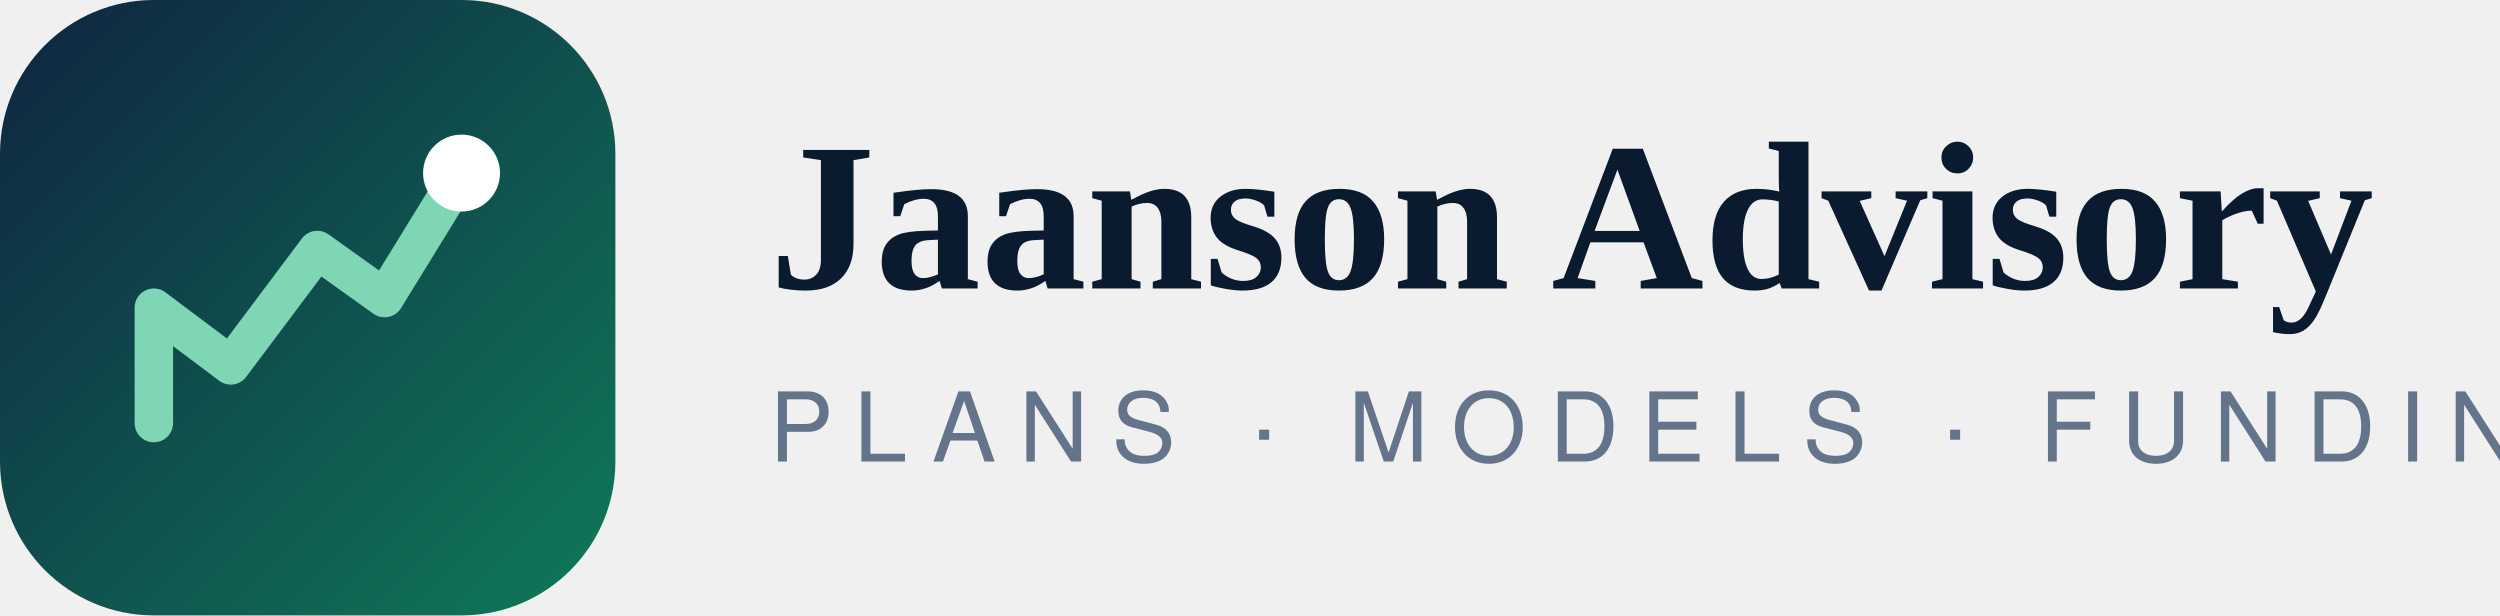
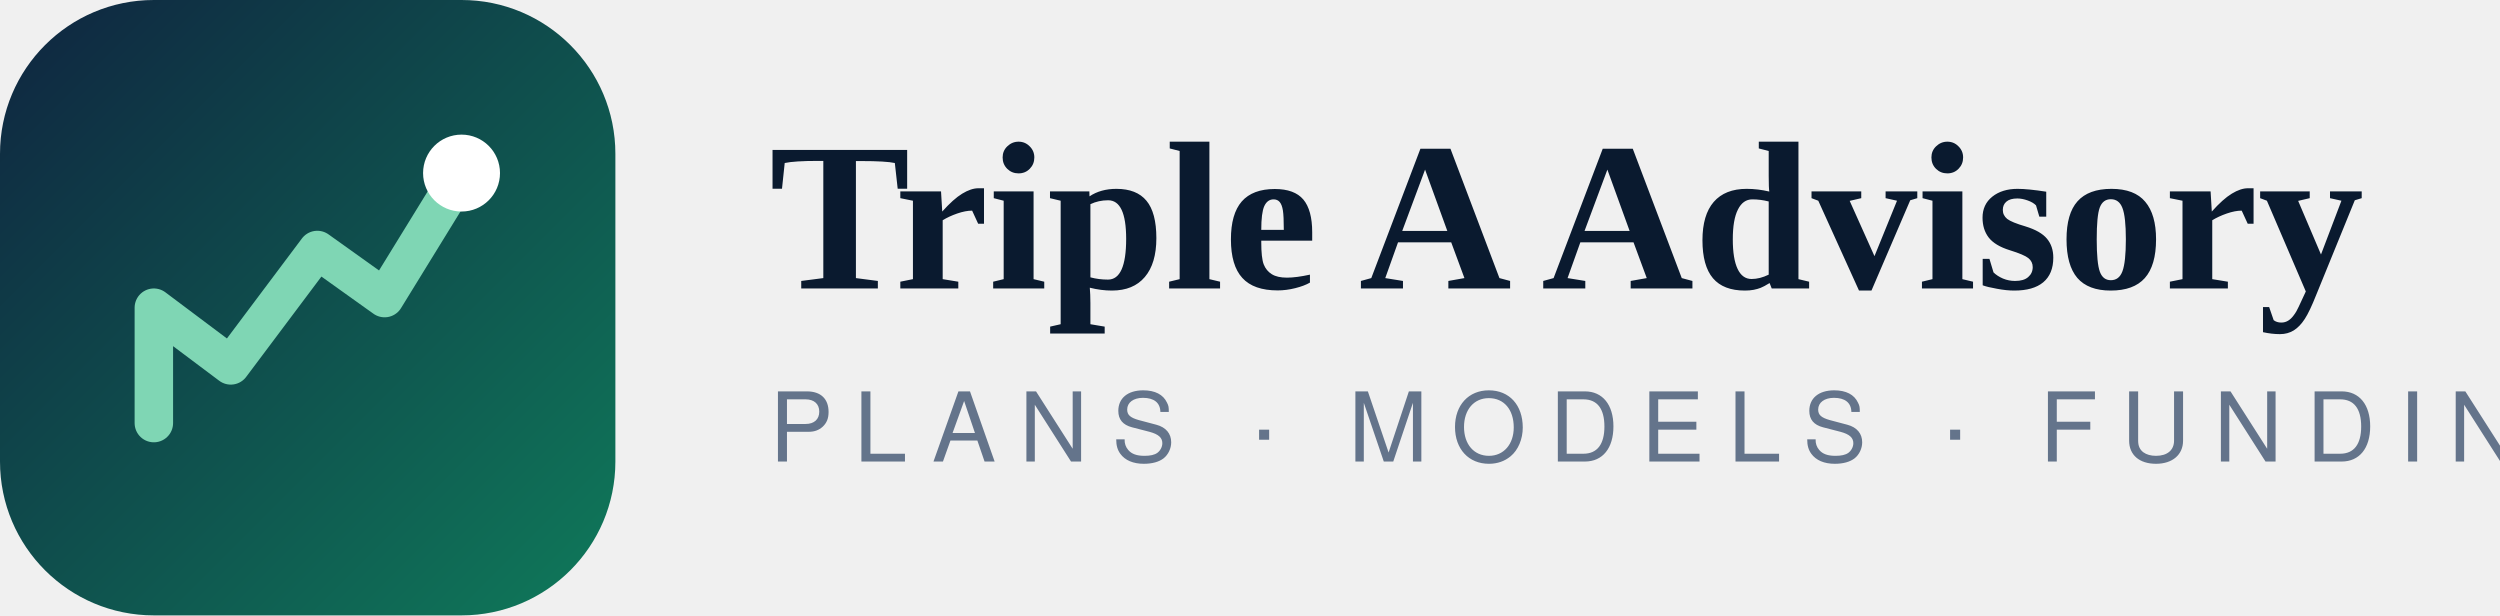
- <svg xmlns="http://www.w3.org/2000/svg" viewBox="0 0 260 64" role="img" aria-label="Jaanson Advisory">
+ <svg xmlns="http://www.w3.org/2000/svg" viewBox="0 0 260 64" role="img" aria-label="Triple A Advisory">
  <defs>
    <linearGradient id="lg" x1="0" y1="0" x2="1" y2="1">
      <stop offset="0" stop-color="#0f2440" />
      <stop offset="1" stop-color="#0f7a5a" />
    </linearGradient>
  </defs>
  <rect width="64" height="64" rx="16" fill="url(#lg)" />
  <path d="M16 44V32l8 6 9-12 7 5 8-13" fill="none" stroke="#7fd6b4" stroke-width="4" stroke-linecap="round" stroke-linejoin="round" />
  <circle cx="48" cy="18" r="4" fill="#ffffff" />
-   <text x="80" y="30" font-family="Georgia, 'Times New Roman', serif" font-size="22" font-weight="600" fill="#0a1a2f">Jaanson Advisory</text>
+   <text x="80" y="30" font-family="Georgia, 'Times New Roman', serif" font-size="22" font-weight="600" fill="#0a1a2f">Triple A Advisory</text>
  <text x="80" y="48" font-family="Helvetica, Arial, sans-serif" font-size="10" letter-spacing="2.4" fill="#64748b">PLANS · MODELS · FUNDING</text>
</svg>
